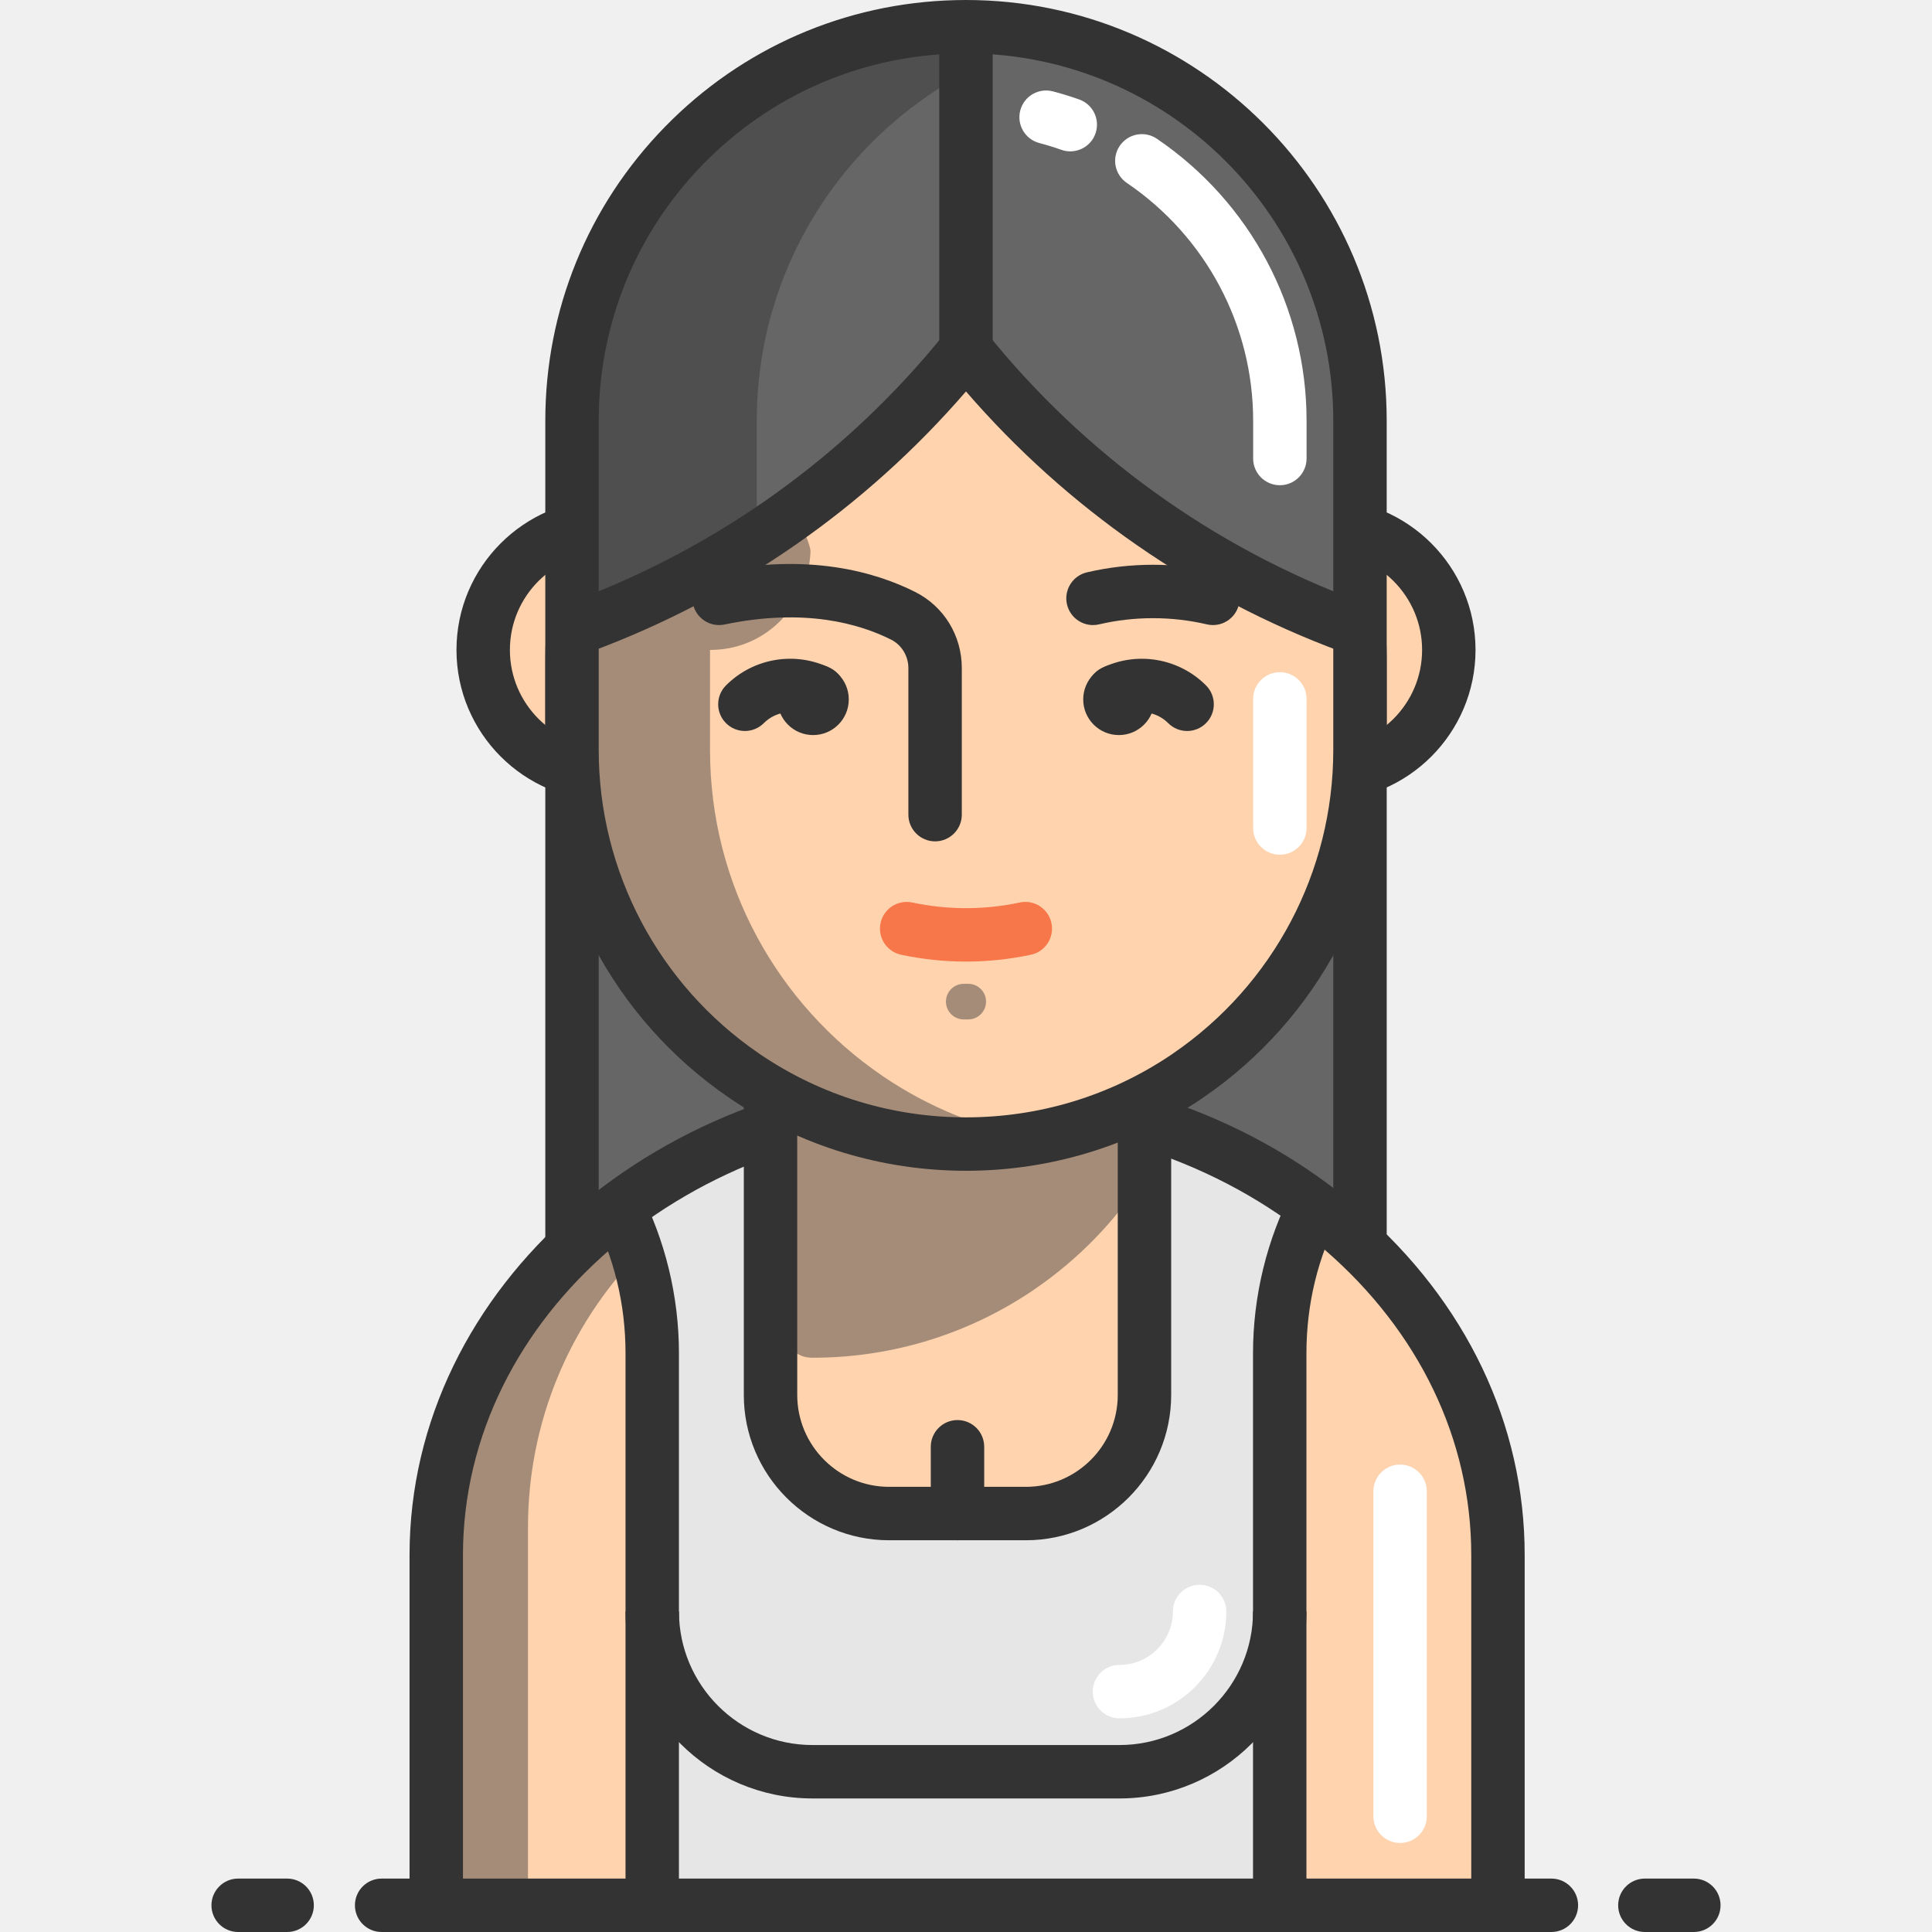
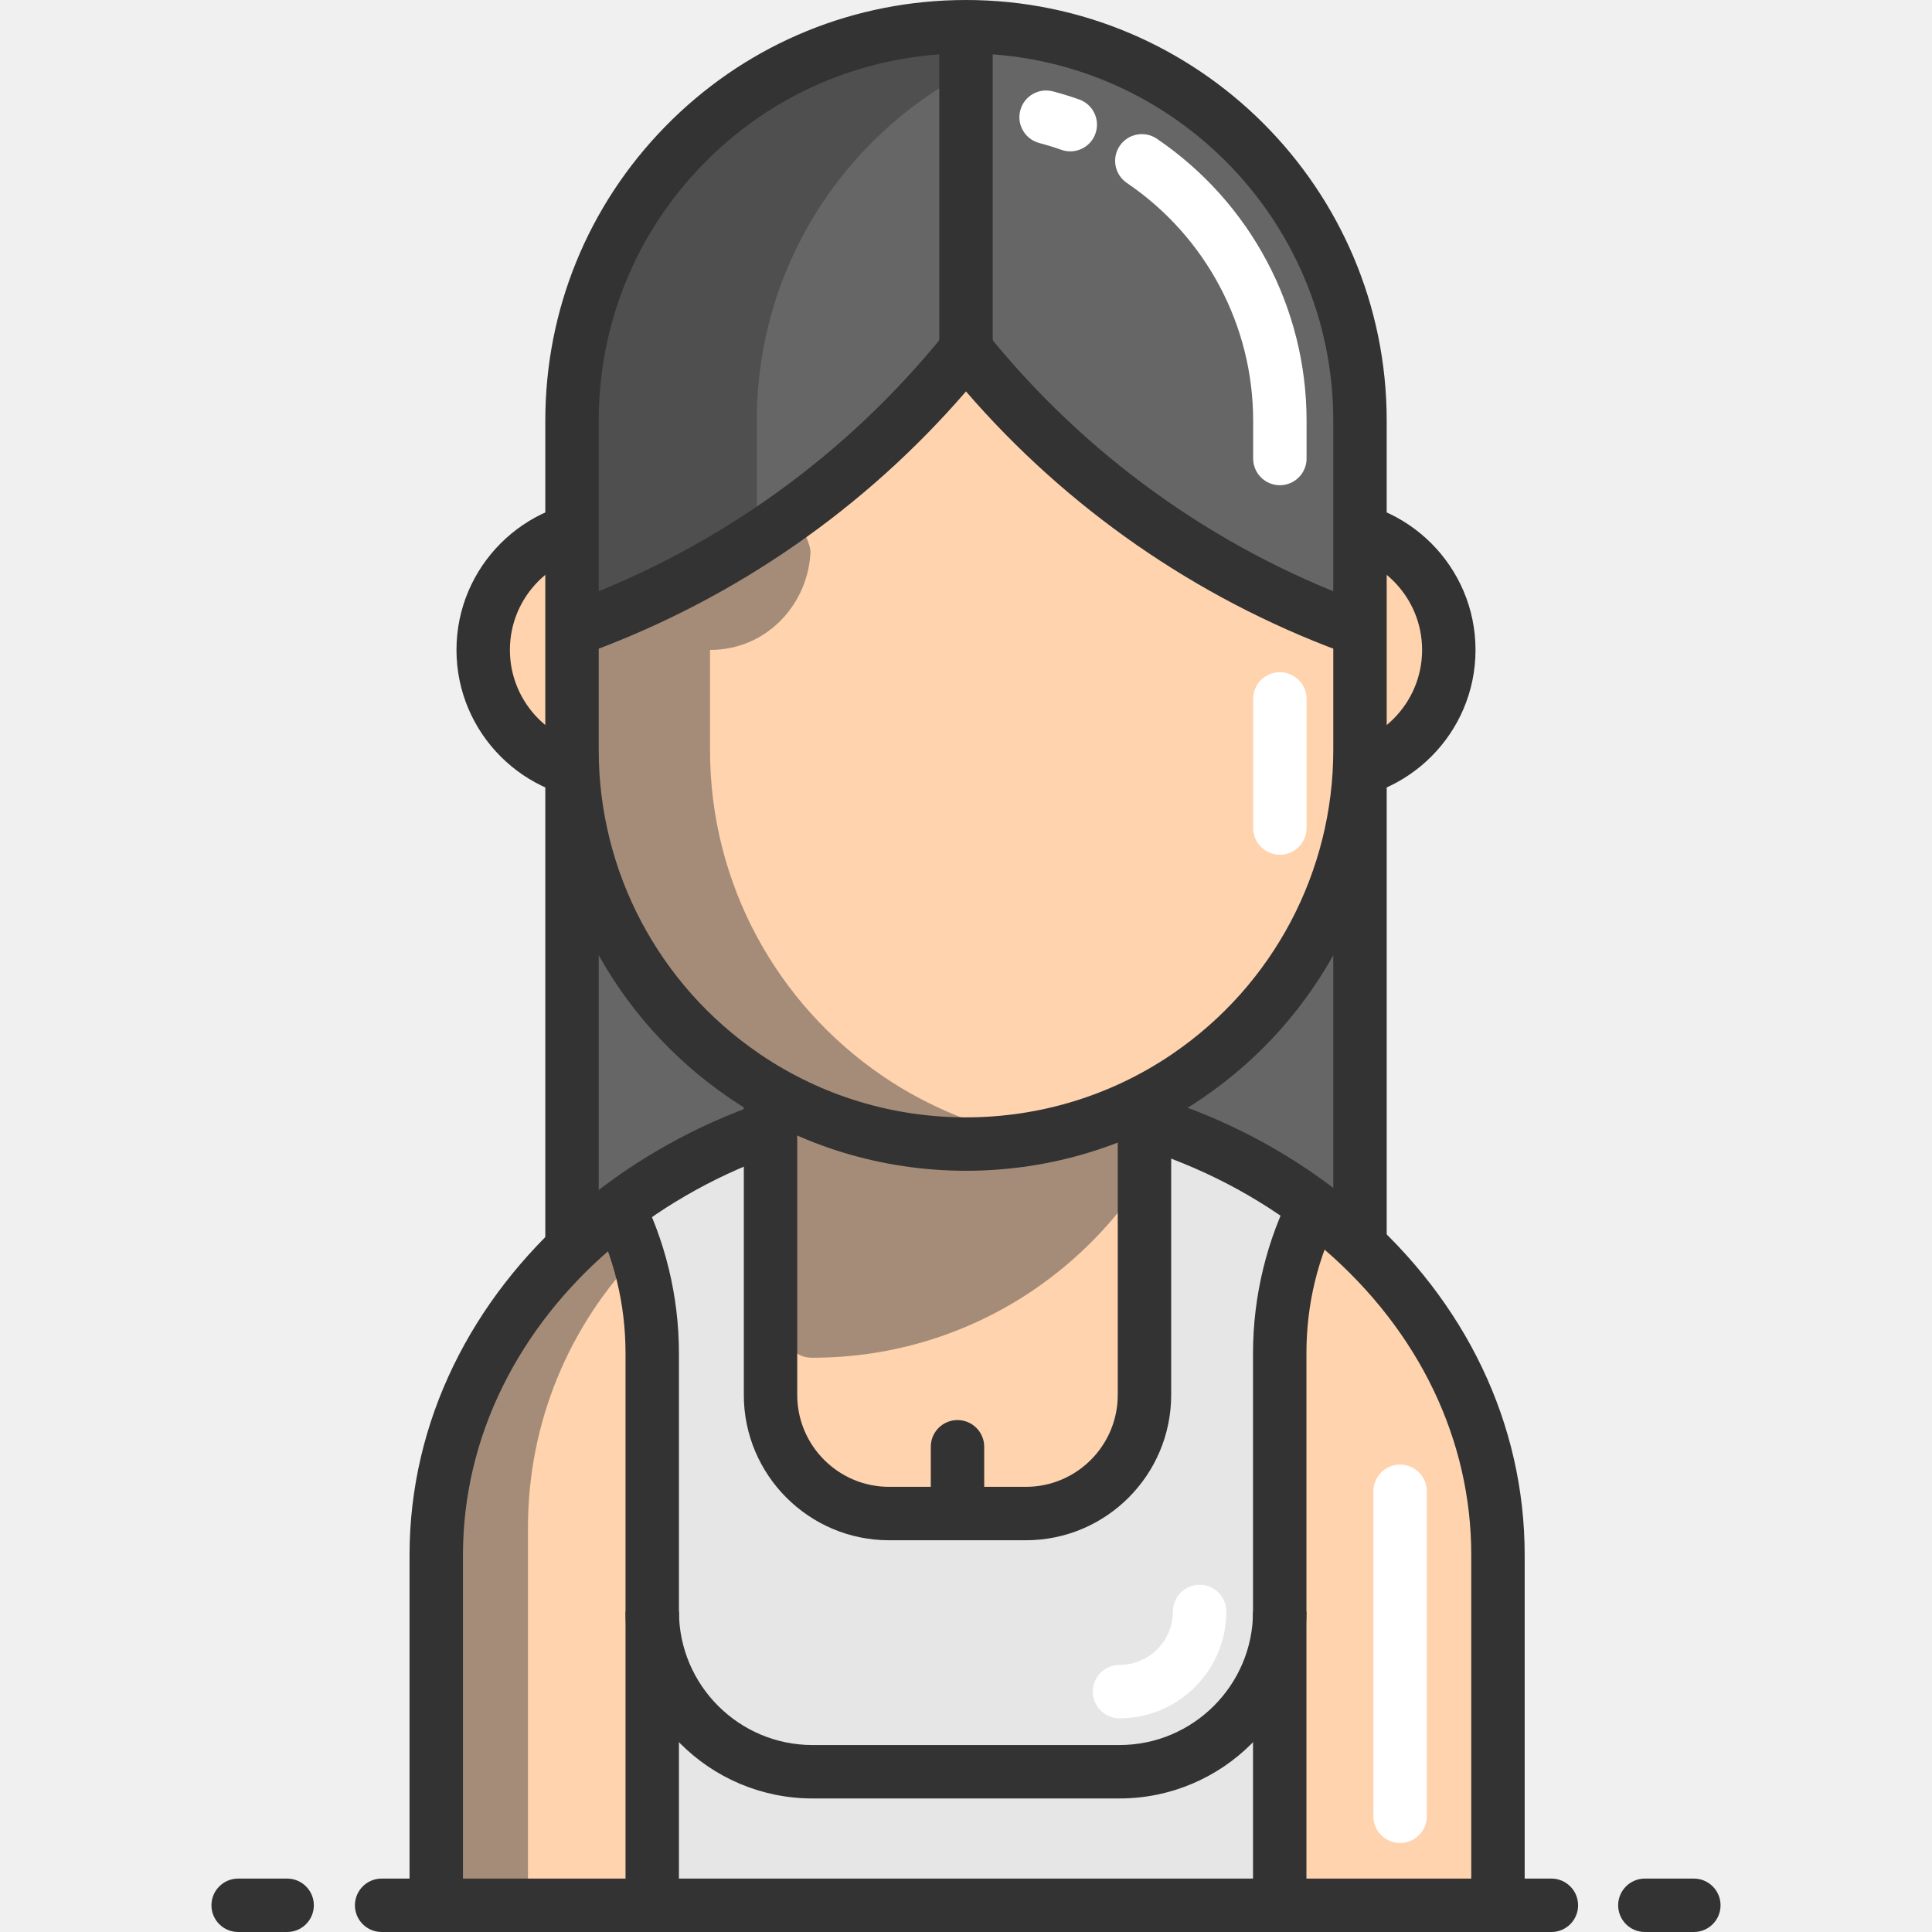
<svg xmlns="http://www.w3.org/2000/svg" version="1.1" id="Layer_1" x="0px" y="0px" viewBox="0 0 434 434" style="enable-background:new 0 0 434 434;" xml:space="preserve">
  <g>
    <g>
-       <circle style="fill:#FFD3AE;" cx="136.432" cy="146" r="27.89" />
-       <circle style="fill:#FFD3AE;" cx="297.567" cy="146" r="27.89" />
+       <path style="fill:#666666;" d="M305.505,283h-177.01V148c0-48.12,38.4-87.26,86.22-88.47c0.76-0.02,1.52-0.03,2.28-0.03h0.01    c48.87,0,88.5,39.62,88.5,88.5V283z" />
+       <path style="fill:#333333;" d="M305.505,289h-177.01c-3.313,0-6-2.687-6-6V148c0-24.82,9.548-48.266,26.885-66.019    c17.305-17.72,40.454-27.824,65.184-28.45c0.806-0.021,1.618-0.032,2.432-0.032c52.117,0,94.51,42.393,94.51,94.5v135    C311.505,286.313,308.818,289,305.505,289z M134.495,277h165.01V148c0-45.491-37.01-82.5-82.5-82.5    c-0.718,0-1.425,0.009-2.132,0.028c-21.592,0.546-41.8,9.367-56.908,24.838c-15.135,15.498-23.47,35.966-23.47,57.634V277z" />
    </g>
-     <g>
-       <path style="fill:#333333;" d="M136.433,179.89c-18.688,0-33.891-15.203-33.891-33.89s15.203-33.89,33.891-33.89     c18.687,0,33.89,15.203,33.89,33.89S155.119,179.89,136.433,179.89z M136.433,124.11c-12.07,0-21.891,9.82-21.891,21.89     s9.82,21.89,21.891,21.89s21.89-9.82,21.89-21.89S148.503,124.11,136.433,124.11z" />
-       <path style="fill:#333333;" d="M297.567,179.89c-18.687,0-33.89-15.203-33.89-33.89s15.203-33.89,33.89-33.89     s33.89,15.203,33.89,33.89S316.254,179.89,297.567,179.89z M297.567,124.11c-12.07,0-21.89,9.82-21.89,21.89     s9.819,21.89,21.89,21.89s21.89-9.82,21.89-21.89S309.638,124.11,297.567,124.11z" />
-     </g>
-   </g>
-   <g>
-     <path style="fill:#666666;" d="M305.505,283h-177.01V148c0-48.12,38.4-87.26,86.22-88.47c0.76-0.02,1.52-0.03,2.28-0.03h0.01   c48.87,0,88.5,39.62,88.5,88.5V283z" />
-     <path style="fill:#333333;" d="M305.505,289h-177.01c-3.313,0-6-2.687-6-6V148c0-24.82,9.548-48.266,26.885-66.019   c17.305-17.72,40.454-27.824,65.184-28.45c0.806-0.021,1.618-0.032,2.432-0.032c52.117,0,94.51,42.393,94.51,94.5v135   C311.505,286.313,308.818,289,305.505,289z M134.495,277h165.01V148c0-45.491-37.01-82.5-82.5-82.5   c-0.718,0-1.425,0.009-2.132,0.028c-21.592,0.546-41.8,9.367-56.908,24.838c-15.135,15.498-23.47,35.966-23.47,57.634V277z" />
    <g>
      <path style="fill:#E6E6E6;" d="M266.355,256.97c0.19,0.05,0.39,0.09,0.58,0.14c10.46,2.53,20.19,6.93,28.83,12.81    c23.39,15.92,38.75,42.77,38.75,73.19V428h-47.04h-140.96h-47.03v-84.89c0-30.42,15.35-57.27,38.74-73.19    c8.64-5.88,18.37-10.28,28.83-12.81c0.19-0.05,0.39-0.09,0.58-0.14" />
      <path style="fill:#FFD3AE;" d="M146.515,304v124h-47.03v-84.89c0-30.42,15.35-57.27,38.74-73.19    C143.525,280.12,146.515,291.71,146.515,304z" />
      <path style="fill:#FFD3AE;" d="M334.515,343.11V428h-47.04V304c0-12.29,2.99-23.88,8.29-34.08    C319.155,285.84,334.515,312.69,334.515,343.11z" />
      <path style="fill:#333333;" d="M342.5,428h-12v-78.69c0-25.83-11.669-50.163-32.857-68.515    C276.213,262.226,247.663,252,217.25,252C154.804,252,104,295.653,104,349.31V428H92v-78.69C92,289.036,148.187,240,217.25,240    c33.299,0,64.64,11.267,88.25,31.725c23.859,20.666,37,48.22,37,77.585V428z" />
      <path style="fill:#333333;" d="M293.475,428h-12V304c0-12.816,3.101-25.558,8.966-36.846l10.648,5.533    c-5.053,9.724-7.614,20.259-7.614,31.313V428z" />
      <path style="fill:#FFFFFF;" d="M314.515,414c-3.313,0-6-2.687-6-6v-73c0-3.313,2.687-6,6-6s6,2.687,6,6v73    C320.515,411.313,317.828,414,314.515,414z" />
      <g>
        <path style="opacity:0.44;fill:#333333;enable-background:new    ;" d="M143.165,281.92c-15.21,15.89-24.56,37.45-24.56,61.19     V426h-19.12v-82.89c0-30.42,15.35-57.27,38.74-73.19C140.205,273.74,141.865,277.75,143.165,281.92z" />
      </g>
      <path style="fill:#333333;" d="M152.515,428h-12V304c0-11.054-2.562-21.59-7.614-31.313l10.648-5.533    c5.865,11.289,8.966,24.03,8.966,36.846V428z" />
      <g>
        <path style="fill:#333333;" d="M251.479,404h-68.96c-23.159,0-42-18.841-42-42h12c0,16.542,13.458,30,30,30h68.96     c16.542,0,30-13.458,30-30h12C293.479,385.159,274.639,404,251.479,404z" />
        <path style="fill:#FFFFFF;" d="M251.479,386c-3.313,0-6-2.687-6-6s2.687-6,6-6c6.617,0,12-5.383,12-12c0-3.313,2.687-6,6-6     s6,2.687,6,6C275.479,375.234,264.713,386,251.479,386z" />
      </g>
      <g>
        <path style="fill:#FFD3AE;" d="M257.09,248v65.36c0,14.71-11.93,26.64-26.64,26.64h-30.72c-14.71,0-26.64-11.93-26.64-26.64V248     c12.5,6.75,26.8,10.58,41.99,10.58C230.29,258.58,244.59,254.75,257.09,248z" />
        <path style="fill:#333333;" d="M230.45,346h-30.721c-17.998,0-32.64-14.642-32.64-32.64V248h12v65.36     c0,11.381,9.259,20.64,20.64,20.64h30.721c11.381,0,20.64-9.259,20.64-20.64V248h12v65.36C263.09,331.358,248.448,346,230.45,346     z" />
        <path style="fill:#333333;" d="M215.09,346c-3.313,0-6-2.687-6-6v-15c0-3.313,2.687-6,6-6s6,2.687,6,6v15     C221.09,343.313,218.403,346,215.09,346z" />
        <path style="opacity:0.44;fill:#333333;enable-background:new    ;" d="M260.91,246c-1.18,2.25-2.45,16.06-3.82,18.18     c-6.42,10.03-14.81,18.67-24.62,25.39c-0.19,0.14-0.39,0.27-0.58,0.4c-14.1,9.49-31.08,15.03-49.36,15.03     c-5.24,0-6.11-4.72-9.44-7.26V248c11.87,5.92,29.24,12,43.41,12C234.36,260,247.01,255.09,260.91,246z" />
      </g>
      <g>
        <path style="fill:#333333;" d="M348.5,434H85.729c-3.313,0-6-2.687-6-6s2.687-6,6-6H348.5c3.313,0,6,2.687,6,6     S351.813,434,348.5,434z" />
        <path style="fill:#333333;" d="M380.5,434h-11c-3.313,0-6-2.687-6-6s2.687-6,6-6h11c3.313,0,6,2.687,6,6S383.813,434,380.5,434z" />
        <path style="fill:#333333;" d="M64.5,434h-11c-3.313,0-6-2.687-6-6s2.687-6,6-6h11c3.313,0,6,2.687,6,6S67.813,434,64.5,434z" />
      </g>
    </g>
-     <path style="fill:#FFD3AE;" d="M266.36,241.97C252.26,251.46,235.28,257,217,257s-35.26-5.54-49.36-15.03   c-0.19-0.13-0.39-0.26-0.58-0.4c-23.28-15.94-38.56-42.72-38.56-73.07V146V94.5C128.5,45.623,168.123,6,217,6l0,0   c48.877,0,88.5,39.623,88.5,88.5V146v22.5c0,30.35-15.28,57.13-38.56,73.07C266.75,241.71,266.55,241.84,266.36,241.97z" />
-     <g>
-       <path style="fill:#F7774B;" d="M217,216.01c-4.869,0-9.738-0.513-14.572-1.538c-3.242-0.688-5.313-3.873-4.625-7.114    c0.687-3.241,3.874-5.31,7.113-4.625c8.02,1.7,16.148,1.7,24.168,0c3.239-0.687,6.427,1.384,7.113,4.625    c0.688,3.242-1.383,6.427-4.625,7.114C226.738,215.497,221.869,216.01,217,216.01z" />
-     </g>
-     <g style="opacity:0.44;">
-       <path style="fill:#333333;" d="M217.505,229h-1.01c-2.209,0-4-1.791-4-4s1.791-4,4-4h1.01c2.209,0,4,1.791,4,4    S219.714,229,217.505,229z" />
-     </g>
    <g>
      <g>
-         <path style="fill:#333333;" d="M245.527,140.414c-2.725,0-5.19-1.868-5.838-4.635c-0.754-3.227,1.25-6.454,4.477-7.209     c9.703-2.269,19.963-2.27,29.668,0c3.227,0.754,5.23,3.982,4.477,7.208c-0.755,3.226-3.977,5.233-7.209,4.476     c-7.919-1.852-16.288-1.851-24.203,0C246.439,140.362,245.979,140.414,245.527,140.414z" />
-       </g>
-     </g>
-     <path style="opacity:0.44;fill:#333333;enable-background:new    ;" d="M198.64,241.97c10.02,6.74,21.5,11.49,33.86,13.68   c-5.03,0.89-10.21,1.35-15.5,1.35c-18.28,0-35.26-5.54-49.36-15.03c-0.19-0.13-0.39-0.26-0.58-0.4   c-23.28-15.94-38.56-42.72-38.56-73.07V146c0-139,54.89-137.301,54.89-134.411l-10.384,15.807   c-15.364,23.387-15.306,53.174-0.958,76.231c2.423,3.895,10.151,17.294,10.019,20.366c-0.483,11.29-9.201,21.36-21.338,21.975   c-0.407,0.021-0.817,0.031-1.229,0.031v22.5c0,30.35,15.28,57.13,38.56,73.07C198.25,241.71,198.45,241.84,198.64,241.97z" />
-     <g>
-       <g>
-         <g>
-           <g>
-             <circle style="fill:#333333;" cx="182.66" cy="157.116" r="8.009" />
-           </g>
-           <path style="fill:#333333;" d="M167.33,164.208c-1.533,0-3.065-0.583-4.236-1.751c-2.347-2.34-2.353-6.139-0.013-8.485      c6.153-6.172,15.55-7.746,23.376-3.919c2.978,1.455,4.211,5.048,2.756,8.025c-1.456,2.976-5.047,4.212-8.025,2.756      c-3.218-1.573-7.079-0.925-9.608,1.611C170.407,163.62,168.868,164.208,167.33,164.208z" />
-         </g>
+         <circle style="fill:#FFD3AE;" cx="136.432" cy="146" r="27.89" />
+         <circle style="fill:#FFD3AE;" cx="297.567" cy="146" r="27.89" />
      </g>
      <g>
-         <g>
-           <g>
-             <circle style="fill:#333333;" cx="251.34" cy="157.116" r="8.009" />
-           </g>
-           <path style="fill:#333333;" d="M266.669,164.208c-1.539,0-3.077-0.588-4.249-1.764c-2.529-2.537-6.39-3.183-9.607-1.611      c-2.978,1.456-6.57,0.222-8.025-2.755c-1.455-2.977-0.222-6.57,2.756-8.025c7.827-3.827,17.223-2.252,23.375,3.919      c2.34,2.347,2.334,6.146-0.013,8.485C269.734,163.624,268.201,164.208,266.669,164.208z" />
-         </g>
+         <path style="fill:#333333;" d="M136.433,179.89c-18.688,0-33.891-15.203-33.891-33.89s15.203-33.89,33.891-33.89     c18.687,0,33.89,15.203,33.89,33.89S155.119,179.89,136.433,179.89z M136.433,124.11c-12.07,0-21.891,9.82-21.891,21.89     s9.82,21.89,21.891,21.89s21.89-9.82,21.89-21.89S148.503,124.11,136.433,124.11z" />
+         <path style="fill:#333333;" d="M297.567,179.89c-18.687,0-33.89-15.203-33.89-33.89s15.203-33.89,33.89-33.89     s33.89,15.203,33.89,33.89S316.254,179.89,297.567,179.89z M297.567,124.11c-12.07,0-21.89,9.82-21.89,21.89     s9.819,21.89,21.89,21.89s21.89-9.82,21.89-21.89S309.638,124.11,297.567,124.11z" />
      </g>
    </g>
    <g>
-       <path style="fill:#333333;" d="M210.057,189c-3.313,0-6-2.687-6-6v-32.927c0-2.692-1.515-5.195-3.858-6.375    c-7.192-3.621-19.527-7.154-37.439-3.412c-3.245,0.677-6.422-1.403-7.1-4.647c-0.678-3.244,1.403-6.422,4.646-7.1    c21.306-4.448,36.389-0.04,45.289,4.441c6.453,3.25,10.462,9.799,10.462,17.093V183C216.057,186.313,213.37,189,210.057,189z" />
+       <path style="fill:#FFD3AE;" d="M266.36,241.97C252.26,251.46,235.28,257,217,257s-35.26-5.54-49.36-15.03   c-0.19-0.13-0.39-0.26-0.58-0.4c-23.28-15.94-38.56-42.72-38.56-73.07V146V94.5C128.5,45.623,168.123,6,217,6l0,0   c48.877,0,88.5,39.623,88.5,88.5V146v22.5c0,30.35-15.28,57.13-38.56,73.07C266.75,241.71,266.55,241.84,266.36,241.97z" />
    </g>
+     <path style="opacity:0.44;fill:#333333;enable-background:new    ;" d="M198.64,241.97c10.02,6.74,21.5,11.49,33.86,13.68   c-5.03,0.89-10.21,1.35-15.5,1.35c-18.28,0-35.26-5.54-49.36-15.03c-0.19-0.13-0.39-0.26-0.58-0.4   c-23.28-15.94-38.56-42.72-38.56-73.07V146c0-139,54.89-137.301,54.89-134.411l-10.384,15.807   c-15.364,23.387-15.306,53.174-0.958,76.231c2.423,3.895,10.151,17.294,10.019,20.366c-0.483,11.29-9.201,21.36-21.338,21.975   c-0.407,0.021-0.817,0.031-1.229,0.031v22.5c0,30.35,15.28,57.13,38.56,73.07C198.25,241.71,198.45,241.84,198.64,241.97z" />
    <path style="fill:#666666;" d="M130.795,140.7l-0.8,0.3h-1.5V94.5c0-48.12,38.4-87.26,86.22-88.47l2.28,0.97v71.56   C194.705,106.3,165.085,127.97,130.795,140.7z" />
    <path style="opacity:0.44;fill:#333333;enable-background:new    ;" d="M216.995,7v9.32c-27.96,14.87-46.99,44.3-46.99,78.18v26.51   c-12.19,7.91-25.32,14.54-39.21,19.69l-0.8,0.3h-1.5V94.5c0-48.12,38.4-87.26,86.22-88.47L216.995,7z" />
    <path style="fill:#666666;" d="M303.205,140.7c-34.3-12.73-63.92-34.4-86.21-62.14V7l-2.28-0.97c0.76-0.02,1.52-0.03,2.28-0.03   h0.01c48.87,0,88.5,39.62,88.5,88.5V141h-1.51L303.205,140.7z" />
    <path style="fill:#FFFFFF;" d="M287.505,109c-3.313,0-6-2.687-6-6v-8.5c0-21.382-10.606-41.347-28.373-53.406   c-2.741-1.861-3.455-5.592-1.595-8.334c1.861-2.741,5.592-3.457,8.335-1.595c21.06,14.294,33.633,37.971,33.633,63.334v8.5   C293.505,106.313,290.818,109,287.505,109z" />
    <path style="fill:#FFFFFF;" d="M240.424,34.001c-0.663,0-1.337-0.11-1.998-0.344c-1.627-0.575-3.297-1.089-4.963-1.529   c-3.203-0.846-5.115-4.129-4.269-7.333c0.846-3.204,4.127-5.114,7.333-4.27c1.979,0.522,3.962,1.134,5.895,1.816   c3.124,1.104,4.763,4.531,3.659,7.655C245.212,32.461,242.896,34.001,240.424,34.001z" />
    <path style="fill:#333333;" d="M216.995,263c-18.873,0-37.097-5.551-52.7-16.052c-0.232-0.151-0.486-0.323-0.731-0.503   c-25.72-17.663-41.068-46.79-41.068-77.944v-74c0-24.82,9.548-48.266,26.885-66.019c17.305-17.72,40.454-27.824,65.184-28.45   C215.369,0.01,216.182,0,216.995,0c52.117,0,94.51,42.393,94.51,94.5v74c0,31.176-15.366,60.32-41.105,77.977   c-0.139,0.099-0.281,0.196-0.422,0.291l-0.104,0.071c-0.058,0.041-0.1,0.07-0.158,0.109C254.111,257.449,235.881,263,216.995,263z    M217.005,12c-0.718,0-1.425,0.009-2.132,0.028c-21.592,0.546-41.8,9.367-56.908,24.838c-15.135,15.498-23.47,35.966-23.47,57.634   v74c0,27.236,13.442,52.702,35.959,68.119c0.098,0.067,0.194,0.137,0.288,0.21l0.159,0.102c0.021,0.015,0.071,0.047,0.093,0.062   C184.61,246.156,200.518,251,216.995,251c16.464,0,32.354-4.829,45.956-13.964c0.109-0.077,0.224-0.155,0.34-0.233l0.115-0.078   c0.055-0.041,0.093-0.067,0.149-0.106c22.51-15.414,35.949-40.878,35.949-68.119v-74C299.505,49.009,262.495,12,217.005,12z" />
    <path style="fill:#333333;" d="M132.102,146.618l-4.213-11.236l0.8-0.3c32.816-12.183,61.729-33.025,83.63-60.28   c1.139-1.417,2.858-2.242,4.677-2.242s3.538,0.824,4.677,2.242c21.902,27.257,50.817,48.099,83.621,60.273l0.831,0.315   l-4.258,11.22l-0.79-0.3c-32.508-12.065-61.449-32.18-84.081-58.378c-22.63,26.197-51.57,46.313-84.112,58.394L132.102,146.618z" />
    <rect x="210.995" y="7" style="fill:#333333;" width="12" height="71.56" />
    <path style="fill:#FFFFFF;" d="M287.505,192c-3.313,0-6-2.687-6-6v-29c0-3.313,2.687-6,6-6s6,2.687,6,6v29   C293.505,189.313,290.818,192,287.505,192z" />
  </g>
-   <g>
- </g>
-   <g>
- </g>
-   <g>
- </g>
-   <g>
- </g>
-   <g>
- </g>
-   <g>
- </g>
-   <g>
- </g>
-   <g>
- </g>
-   <g>
- </g>
-   <g>
- </g>
-   <g>
- </g>
-   <g>
- </g>
-   <g>
- </g>
-   <g>
- </g>
-   <g>
- </g>
</svg>
